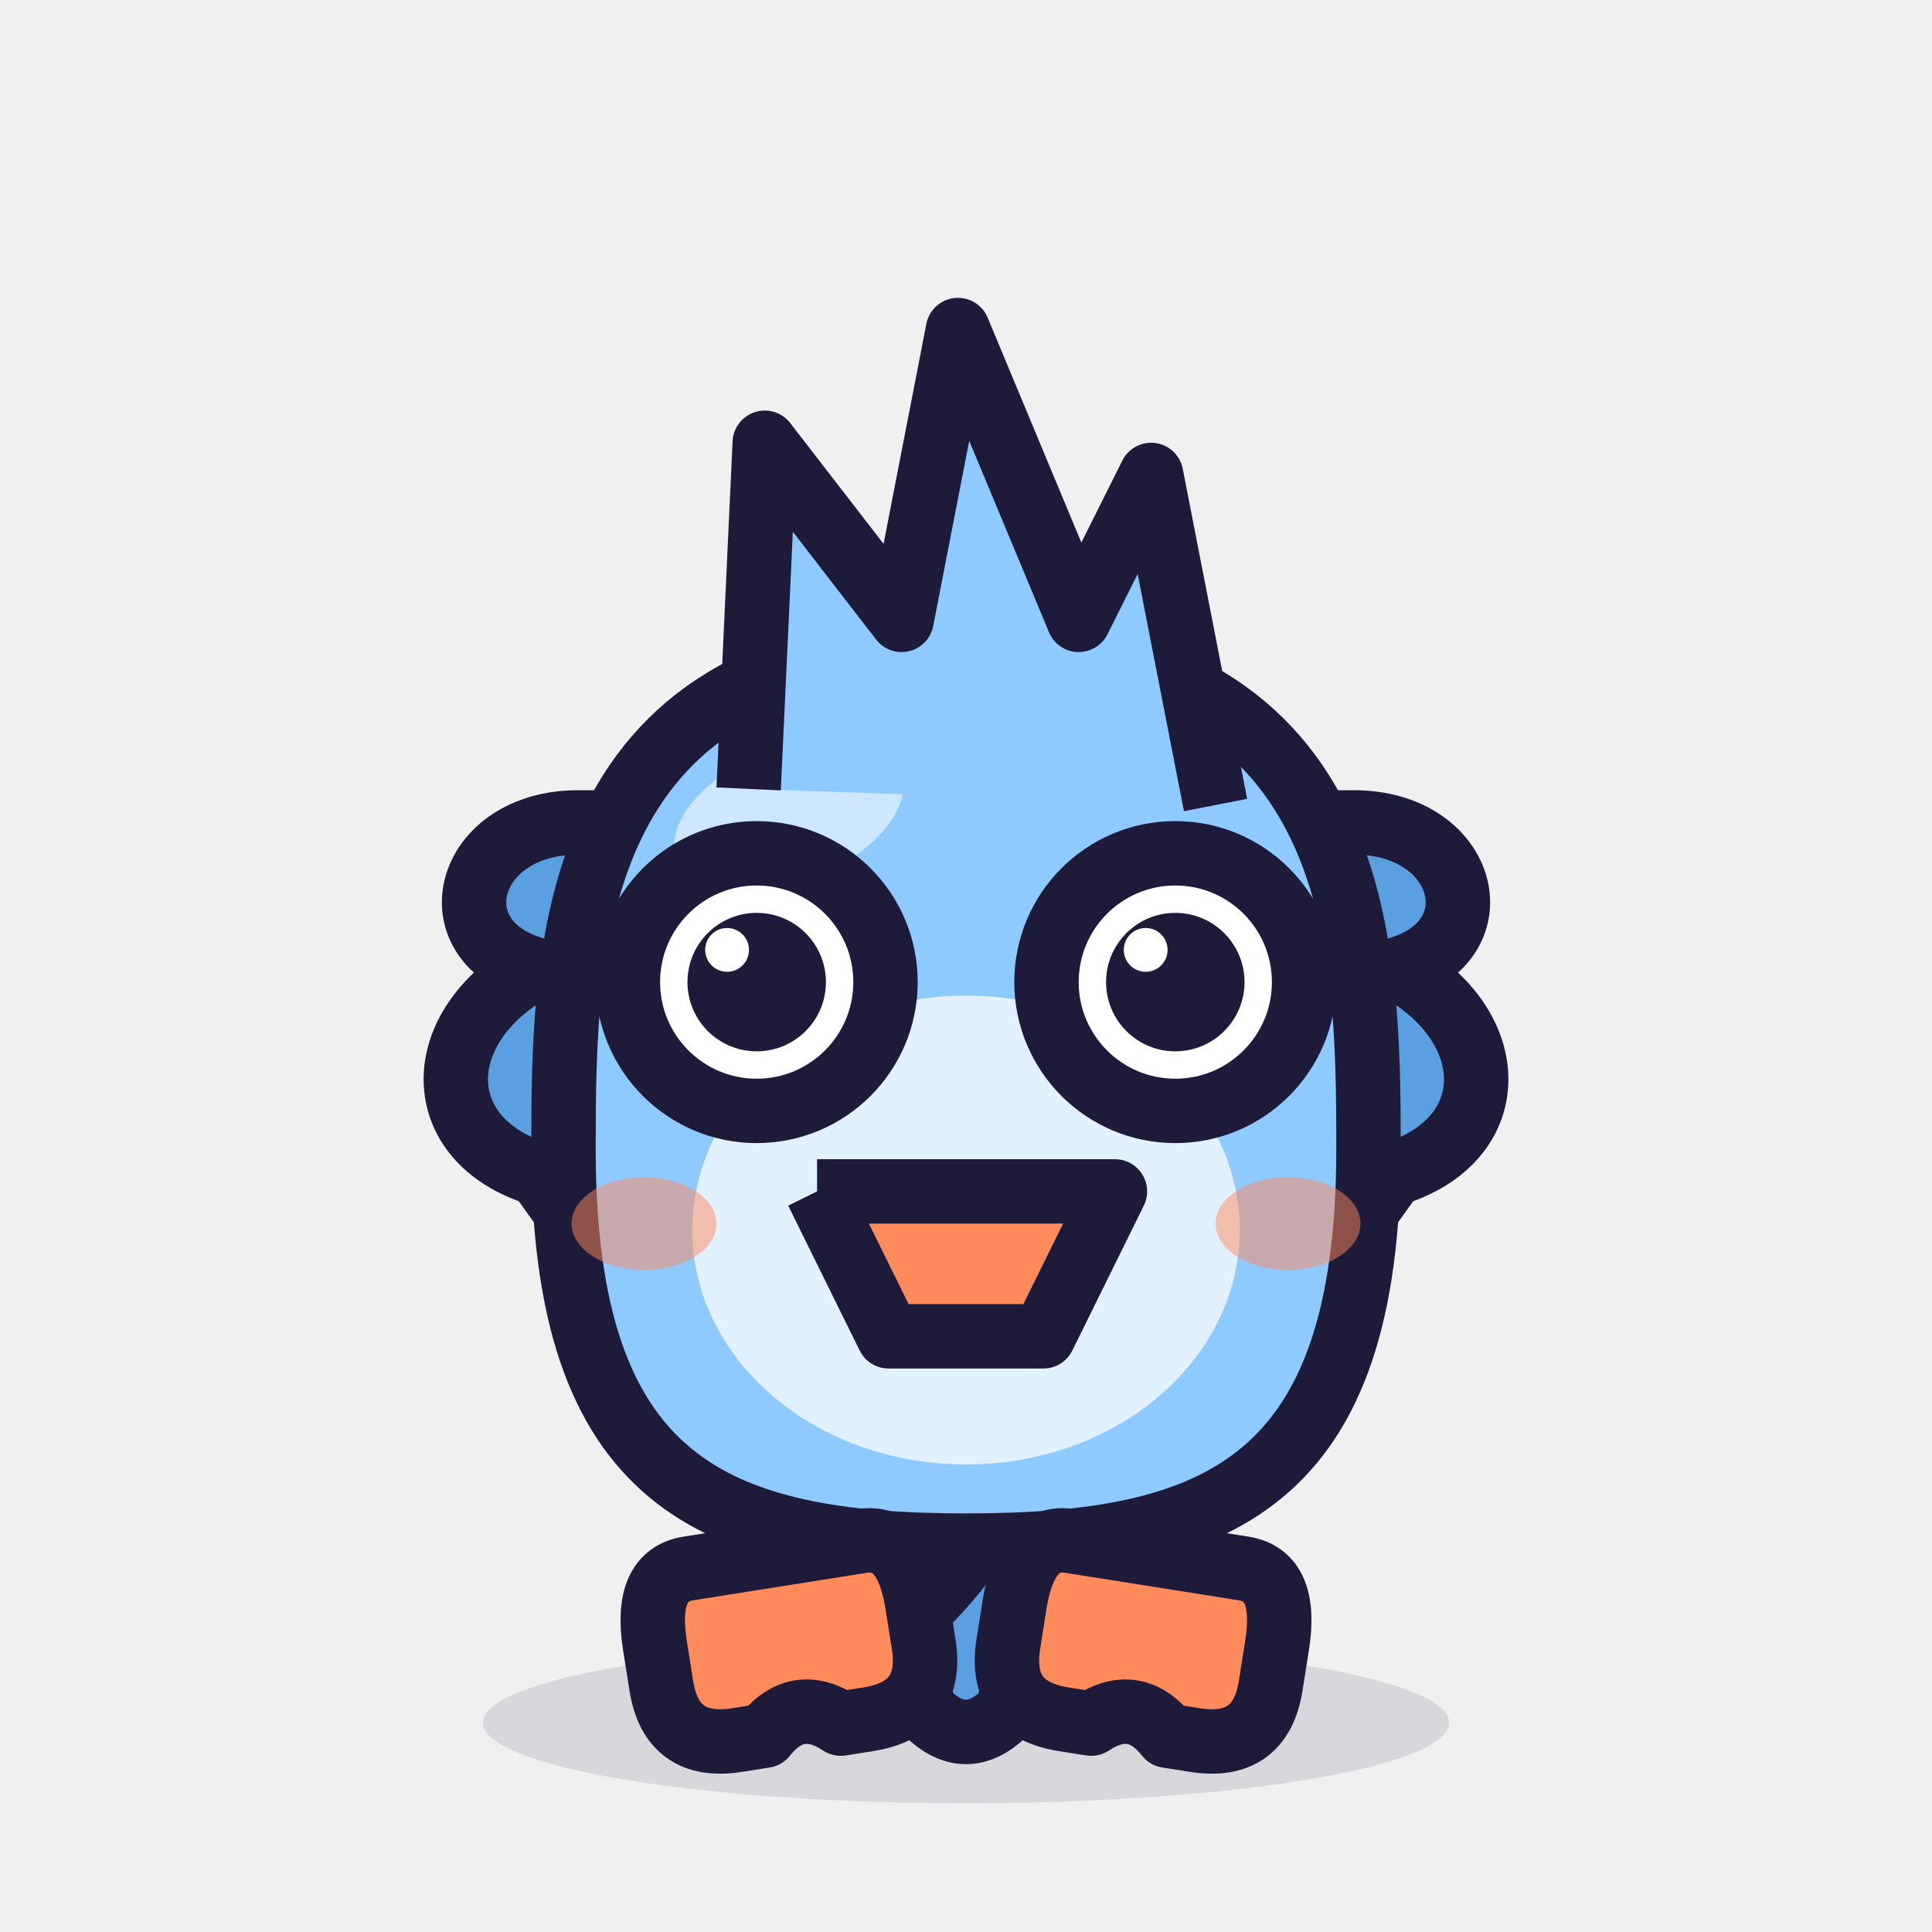
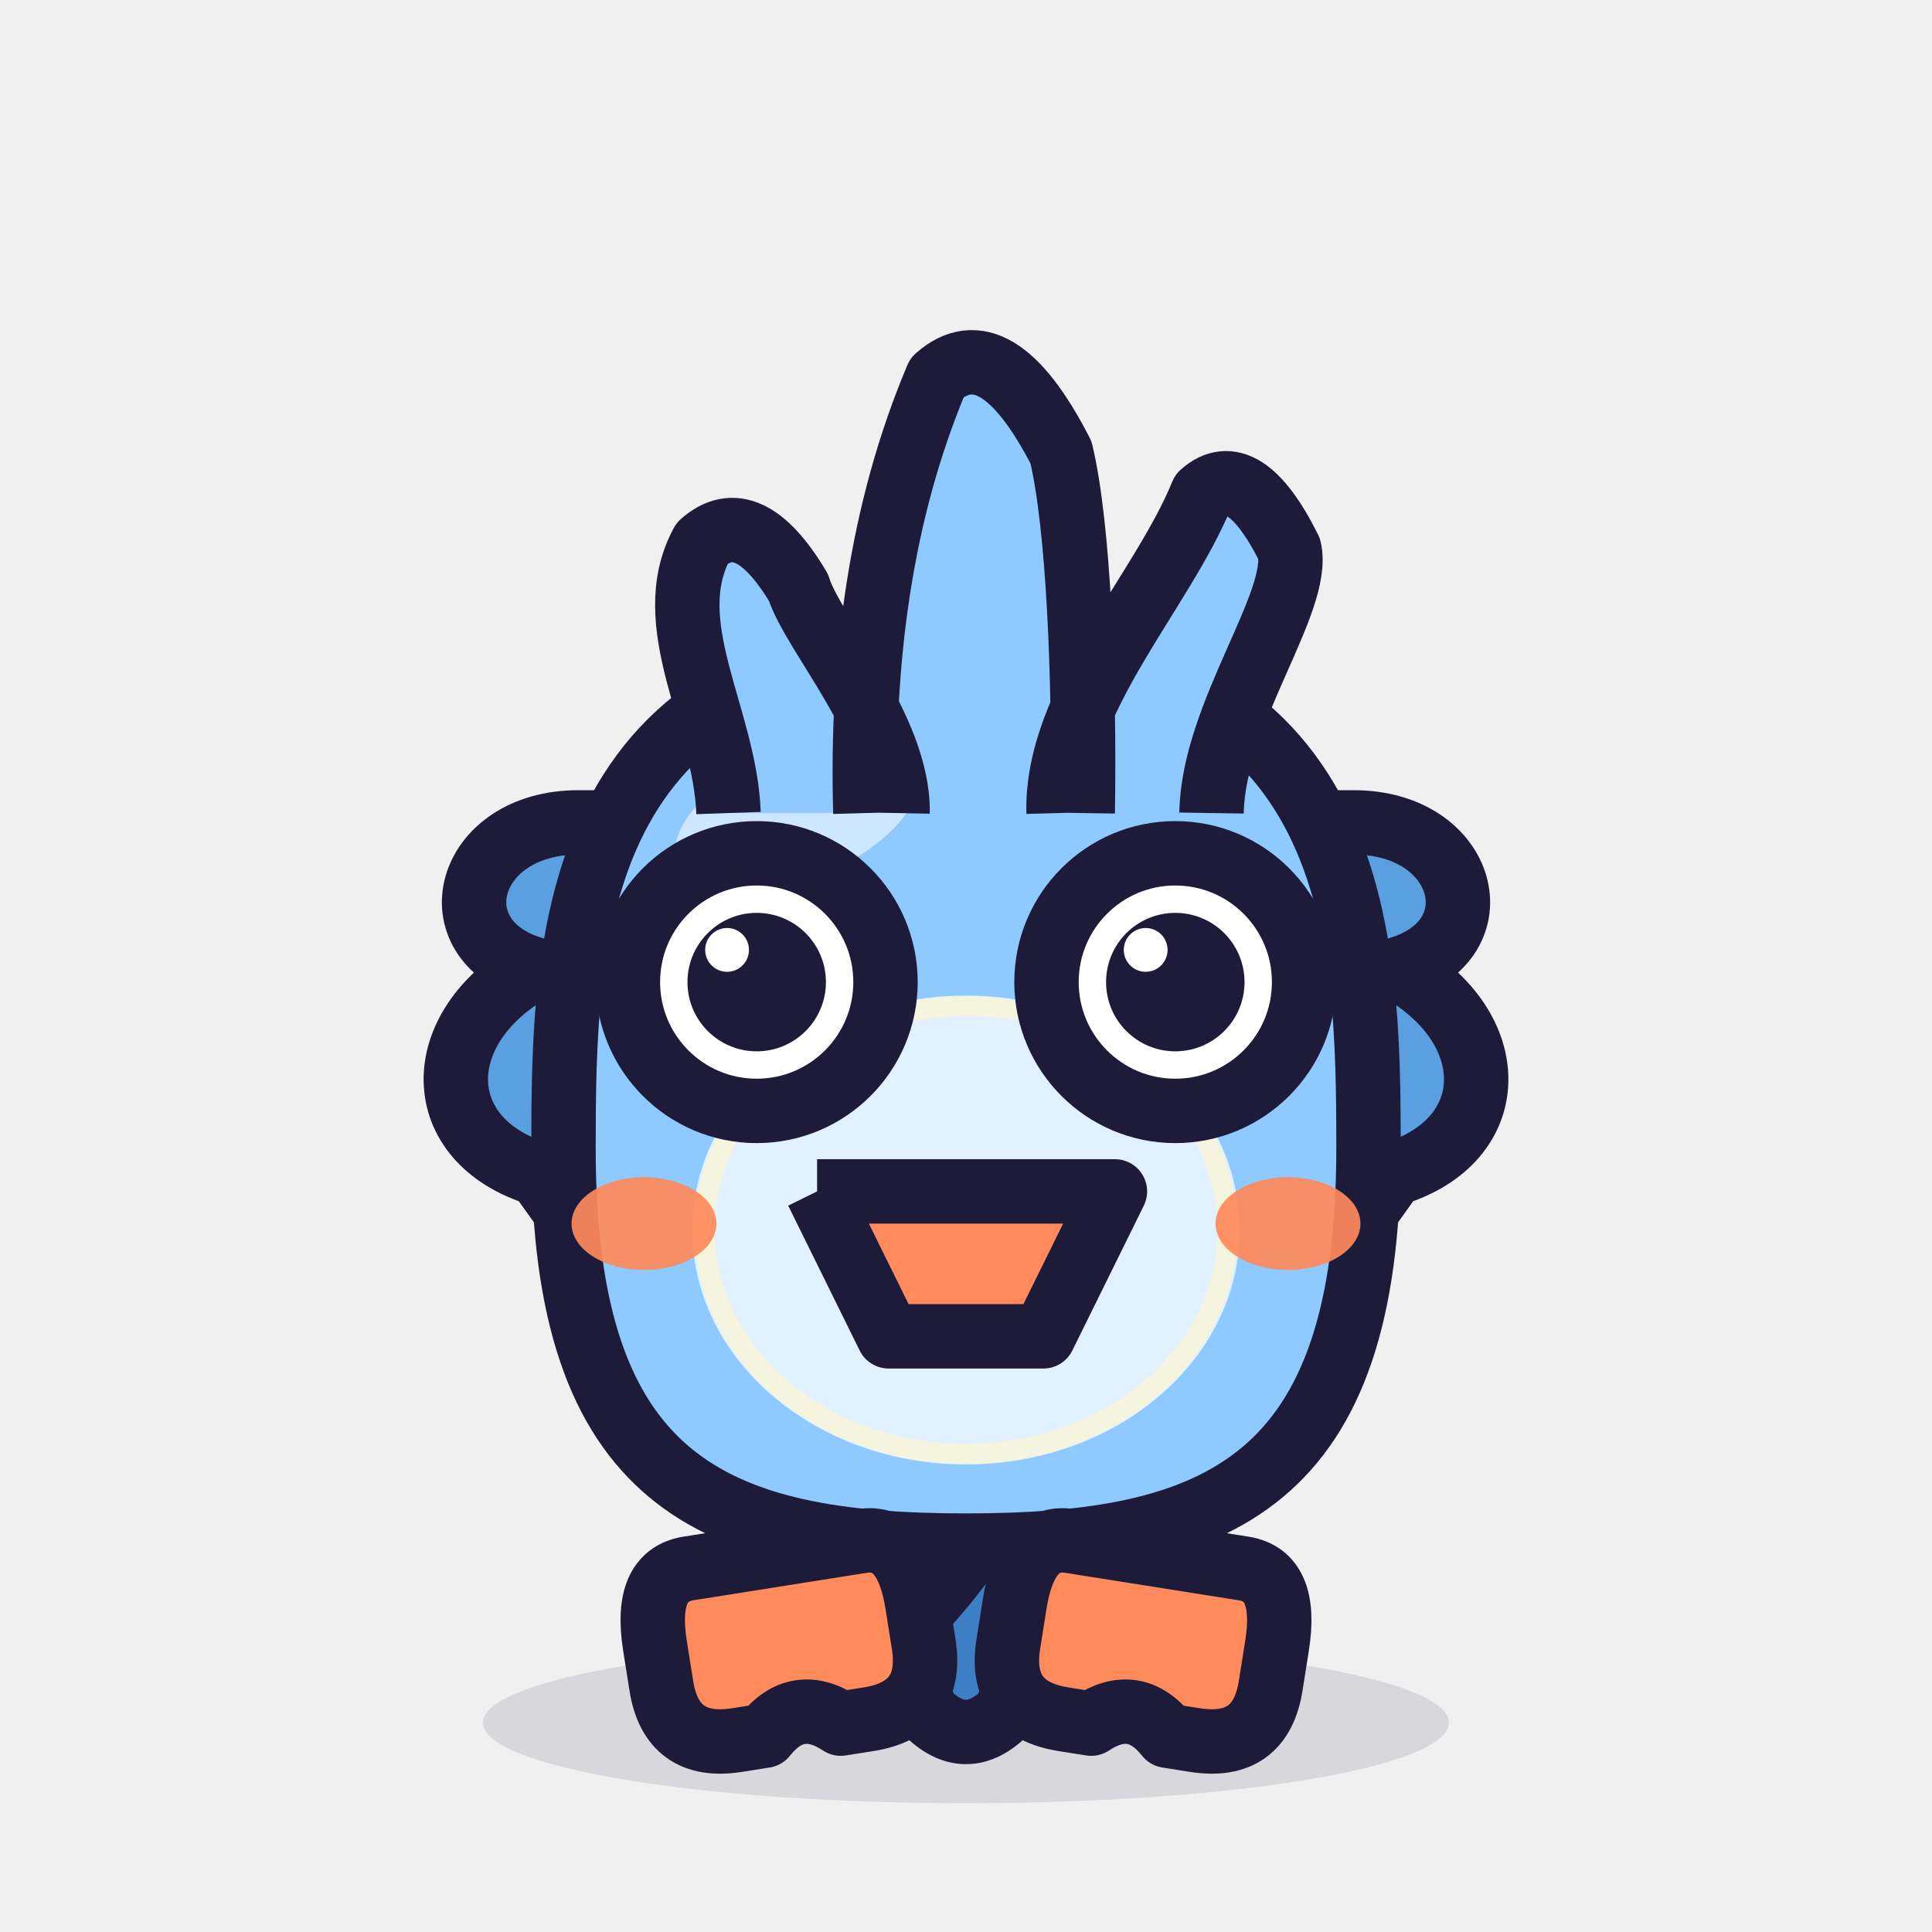
<svg xmlns="http://www.w3.org/2000/svg" viewBox="0 0 240 240" width="240" height="240" role="img" aria-label="Pip v2 B Bolt · fledgling · idle 2">
  <g id="shadow">
    <ellipse cx="120" cy="214" rx="60" ry="10" fill="#1E1B3A" opacity="0.12" />
  </g>
-   <g id="tail" fill="#5A9FE0" stroke="#1E1B3A" stroke-width="8" stroke-linejoin="round">
-     <path d="M -4.4 0 C -6.2 -5.26 -10 14.62 -5 26.32 Q 0 30.7 5 26.32 C 10 14.62 6.2 -5.26 4.4 0 Q 0 -4.09 -4.4 0 Z" transform="translate(120 182)translate(0 0)rotate(-40)translate(0 0)" />
+   <g id="tail" fill="#3C7FC4" stroke="#1E1B3A" stroke-width="8" stroke-linejoin="round">
+     <path d="M -4.4 0 C -6.2 -6.12 -10 17 -5 30.6 Q 0 35.7 5 30.6 C 10 17 6.2 -6.12 4.4 0 Q 0 -4.76 -4.4 0 Z" transform="translate(120 182)translate(0 0)rotate(-40)translate(0 0)" />
    <path d="M -4.4 0 C -6.2 -6.12 -10 17 -5 30.6 Q 0 35.7 5 30.6 C 10 17 6.2 -6.12 4.4 0 Q 0 -4.76 -4.4 0 Z" transform="translate(120 182)" />
-     <path d="M -4.4 0 C -6.2 -5.26 -10 14.62 -5 26.32 Q 0 30.7 5 26.32 C 10 14.62 6.2 -5.26 4.4 0 Q 0 -4.09 -4.4 0 Z" transform="translate(120 182)translate(0 0)rotate(40)translate(0 0)" />
+     <path d="M -4.4 0 C -6.2 -6.12 -10 17 -5 30.6 Q 0 35.7 5 30.6 C 10 17 6.2 -6.12 4.4 0 Q 0 -4.76 -4.4 0 Z" transform="translate(120 182)translate(0 0)rotate(40)translate(0 0)" />
  </g>
  <g id="wing_l" fill="#5A9FE0" stroke="#1E1B3A" stroke-width="8" stroke-linejoin="round">
    <path d="M 10.5 -26 L -3.15 -26 C -17.15 -26 -21 -11.44 -8.75 -7.8 C -21.7 -0.52 -21.7 13.52 -8.05 17.68 L -2.1 26 L 10.5 26 C 15.4 9.36 15.4 -9.36 10.5 -26 Z" transform="translate(75 128.16)" />
  </g>
  <g id="wing_r" fill="#5A9FE0" stroke="#1E1B3A" stroke-width="8" stroke-linejoin="round">
    <path d="M 10.5 -26 L -3.15 -26 C -17.15 -26 -21 -11.44 -8.75 -7.8 C -21.7 -0.52 -21.7 13.52 -8.05 17.68 L -2.1 26 L 10.5 26 C 15.4 9.36 15.4 -9.36 10.5 -26 Z" transform="translate(165 128.16)translate(0 0)scale(-1 1)translate(0 0)" />
  </g>
  <g id="body">
    <path d="M 120 80 C 169.5 80 170 116.96 170 142.72 C 170 184.16 151.5 192 120 192 C 88.5 192 70 184.16 70 142.72 C 70 116.96 70.5 80 120 80 Z" fill="#8EC9FF" stroke="#1E1B3A" stroke-width="8" />
  </g>
  <g id="belly">
    <ellipse cx="120" cy="152.8" rx="34" ry="29.12" fill="#E2F1FF" />
+     <g transform="translate(120 152.8) scale(0.955) translate(-120 -152.8)">
+       <path d="M 86 152.8 A 34 29.12 0 1 0 154 152.8 A 34 29.12 0 1 0 86 152.8 Z" fill="none" stroke="#FFF6CC" stroke-width="2.6" opacity="0.62" />
+     </g>
  </g>
  <g id="highlight">
-     <ellipse cx="98" cy="101.28" rx="15" ry="8.4" fill="#FFFFFF" opacity="0.55" transform="rotate(-22 98 101.28)" />
+     <ellipse cx="99" cy="101.28" rx="16" ry="8" fill="#FFFFFF" opacity="0.55" transform="rotate(-22 99 101.28)" />
  </g>
  <g id="shell_bottom" opacity="0" />
  <g id="feet" fill="#FF8A5B" stroke="#1E1B3A" stroke-width="8" stroke-linejoin="round">
    <g id="foot_l">
      <path d="M -10.89 -11 Q -16.5 -11 -16.5 -2.2 L -16.5 2.86 Q -16.5 11 -8.25 11 L -4.78 11 Q 0 6.6 4.78 11 L 8.25 11 Q 16.5 11 16.5 2.86 L 16.5 -2.2 Q 16.5 -11 10.89 -11 Z" transform="translate(98 204)translate(0 0)rotate(-9)scale(-1 1)translate(0 0)" />
    </g>
    <g id="foot_r">
      <path d="M -10.89 -11 Q -16.5 -11 -16.5 -2.2 L -16.5 2.86 Q -16.5 11 -8.25 11 L -4.78 11 Q 0 6.6 4.78 11 L 8.25 11 Q 16.5 11 16.5 2.86 L 16.5 -2.2 Q 16.5 -11 10.89 -11 Z" transform="translate(142 204)translate(0 0)rotate(9)translate(0 0)" />
    </g>
  </g>
  <g id="head_tuft">
-     <path d="M -27 8 L -25 -35 L -8 -13 L -1 -49 L 14 -13 L 23 -31 L 31 10" transform="translate(120 90)" fill="#8EC9FF" stroke="#1E1B3A" stroke-width="8" stroke-linejoin="round" />
+     <path d="M -29.5 11 C -29.92 -0.9 -38.23 -12.45 -32.77 -22.53 Q -27.1 -27.57 -20.8 -17 C -19.12 -11.4 -8.29 0.5 -8.5 11 M -12.5 11 C -13.04 -8.04 -10.61 -26.52 -3.59 -43.11 Q 3.7 -49.59 11.8 -33.8 C 13.96 -24.84 14.77 -5.8 14.5 11 M 11.5 11 C 11.12 -2.94 24.39 -16.47 29.33 -28.67 Q 34.46 -33.23 40.16 -21.8 C 41.68 -15.24 30.69 -1.3 30.5 11" transform="translate(120 90)" fill="#8EC9FF" stroke="#1E1B3A" stroke-width="8" stroke-linejoin="round" />
  </g>
  <g id="head">
    <g id="cheek_l">
-       <ellipse cx="80" cy="152" rx="9" ry="5.76" fill="#FF8A5B" opacity="0.5" />
+       <ellipse cx="80" cy="152" rx="9" ry="5.76" fill="#FF8A5B" opacity="0.92" />
    </g>
    <g id="cheek_r">
-       <ellipse cx="160" cy="152" rx="9" ry="5.76" fill="#FF8A5B" opacity="0.5" />
+       <ellipse cx="160" cy="152" rx="9" ry="5.76" fill="#FF8A5B" opacity="0.92" />
    </g>
    <g id="brow_l" fill="none" stroke="#1E1B3A" stroke-width="6.5" stroke-linecap="round" />
    <g id="brow_r" fill="none" stroke="#1E1B3A" stroke-width="6.5" stroke-linecap="round" />
    <g id="eye_l" data-eye="l" transform="translate(94 122)">
      <g id="open" opacity="1">
        <circle cx="0" cy="0" r="16" fill="#FFFFFF" stroke="#1E1B3A" stroke-width="8" />
        <circle cx="0" cy="0" r="8.6" fill="#1E1B3A" />
        <circle cx="-3.68" cy="-4" r="2.72" fill="#FFFFFF" />
      </g>
      <g id="closed" opacity="0">
        <path d="M -13.12 1.92 L 0 -5.76 L 13.12 1.92" fill="none" stroke="#1E1B3A" stroke-width="8" stroke-linecap="round" />
      </g>
      <g id="happy" opacity="0">
        <path d="M -13.12 6.72 L 0 -11.2 L 13.12 6.72" fill="none" stroke="#1E1B3A" stroke-width="9" stroke-linecap="round" />
      </g>
      <g id="sleepy" opacity="0">
        <path d="M -13.12 -1.28 L 0 8.32 L 13.12 -1.28" fill="none" stroke="#1E1B3A" stroke-width="8" stroke-linecap="round" />
        <path d="M 13.12 0 L 18.12 -6.4" fill="none" stroke="#1E1B3A" stroke-width="8" stroke-linecap="round" />
      </g>
      <g id="surprised" opacity="0">
        <circle cx="0" cy="0" r="18.56" fill="#FFFFFF" stroke="#1E1B3A" stroke-width="8" />
        <circle cx="0" cy="0" r="5.68" fill="#1E1B3A" />
        <circle cx="-3.68" cy="-4" r="3.36" fill="#FFFFFF" />
      </g>
      <g id="wink" opacity="0">
        <path d="M -13.12 2.24 L 0 -4.8 L 13.12 2.24" fill="none" stroke="#1E1B3A" stroke-width="8" stroke-linecap="round" />
        <path d="M 13.12 0 L 18.12 -6.4" fill="none" stroke="#1E1B3A" stroke-width="8" stroke-linecap="round" />
      </g>
    </g>
    <g id="eye_r" data-eye="r" transform="translate(146 122)">
      <g id="open" opacity="1">
        <circle cx="0" cy="0" r="16" fill="#FFFFFF" stroke="#1E1B3A" stroke-width="8" />
        <circle cx="0" cy="0" r="8.6" fill="#1E1B3A" />
        <circle cx="-3.68" cy="-4" r="2.72" fill="#FFFFFF" />
      </g>
      <g id="closed" opacity="0">
        <path d="M -13.12 1.92 L 0 -5.76 L 13.12 1.92" fill="none" stroke="#1E1B3A" stroke-width="8" stroke-linecap="round" />
      </g>
      <g id="happy" opacity="0">
        <path d="M -13.12 6.72 L 0 -11.2 L 13.12 6.72" fill="none" stroke="#1E1B3A" stroke-width="9" stroke-linecap="round" />
      </g>
      <g id="sleepy" opacity="0">
        <path d="M -13.12 -1.28 L 0 8.32 L 13.12 -1.28" fill="none" stroke="#1E1B3A" stroke-width="8" stroke-linecap="round" />
        <path d="M 13.12 0 L 18.12 -6.4" fill="none" stroke="#1E1B3A" stroke-width="8" stroke-linecap="round" />
      </g>
      <g id="surprised" opacity="0">
        <circle cx="0" cy="0" r="18.56" fill="#FFFFFF" stroke="#1E1B3A" stroke-width="8" />
        <circle cx="0" cy="0" r="5.68" fill="#1E1B3A" />
        <circle cx="-3.68" cy="-4" r="3.36" fill="#FFFFFF" />
      </g>
      <g id="wink" opacity="0">
        <path d="M -13.12 2.24 L 0 -4.8 L 13.12 2.24" fill="none" stroke="#1E1B3A" stroke-width="8" stroke-linecap="round" />
        <path d="M -13.12 0 L -18.12 -6.4" fill="none" stroke="#1E1B3A" stroke-width="8" stroke-linecap="round" />
      </g>
    </g>
    <g id="beak_top">
      <path d="M -18.5 -6 L 18.5 -6 L 9.62 12 L -9.62 12 L -18.5 -6" transform="translate(120 154)" fill="#FF8A5B" stroke="#1E1B3A" stroke-width="8" stroke-linejoin="round" />
    </g>
    <g id="beak_bottom" opacity="0" />
  </g>
  <g id="shell_top" opacity="0" />
  <g id="accessory_head" />
  <g id="accessory_neck" />
  <g id="accessory_face" />
  <g id="fx" />
</svg>
